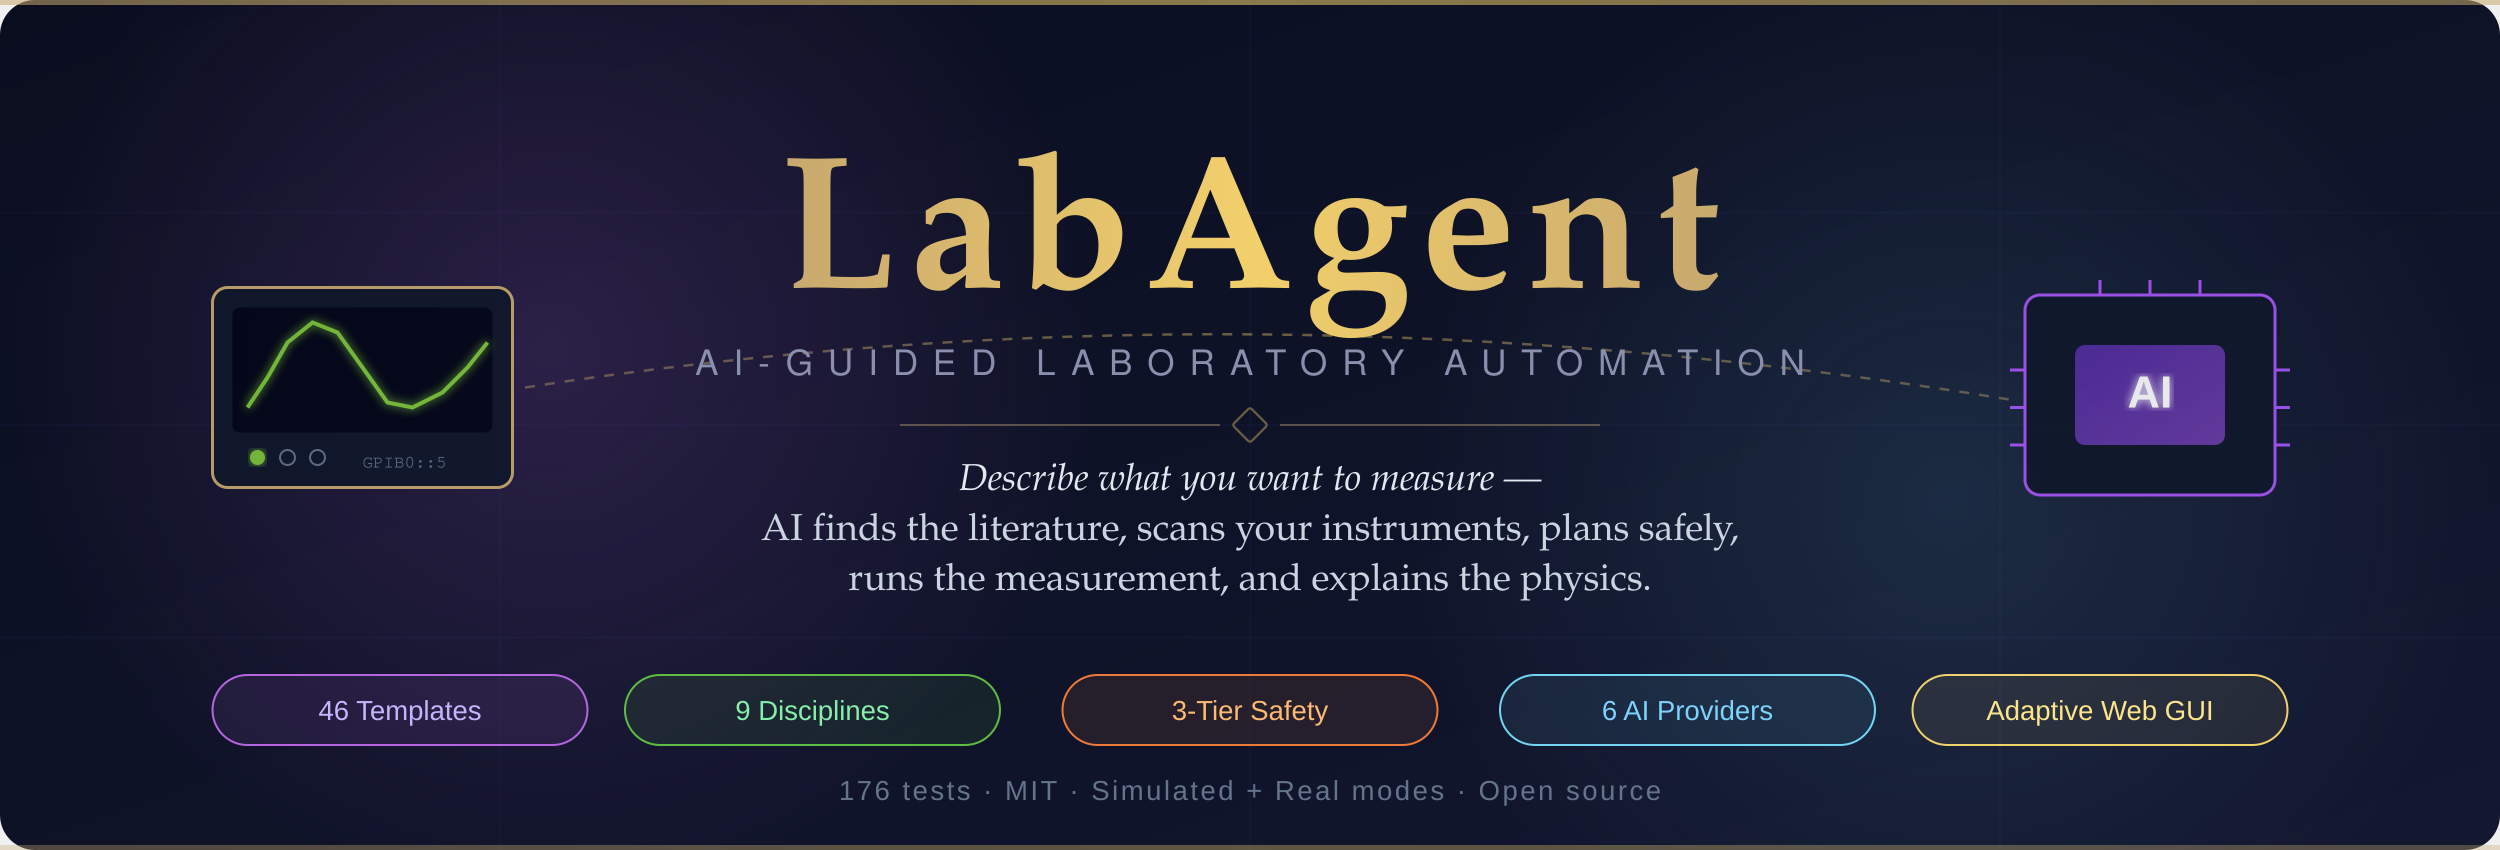
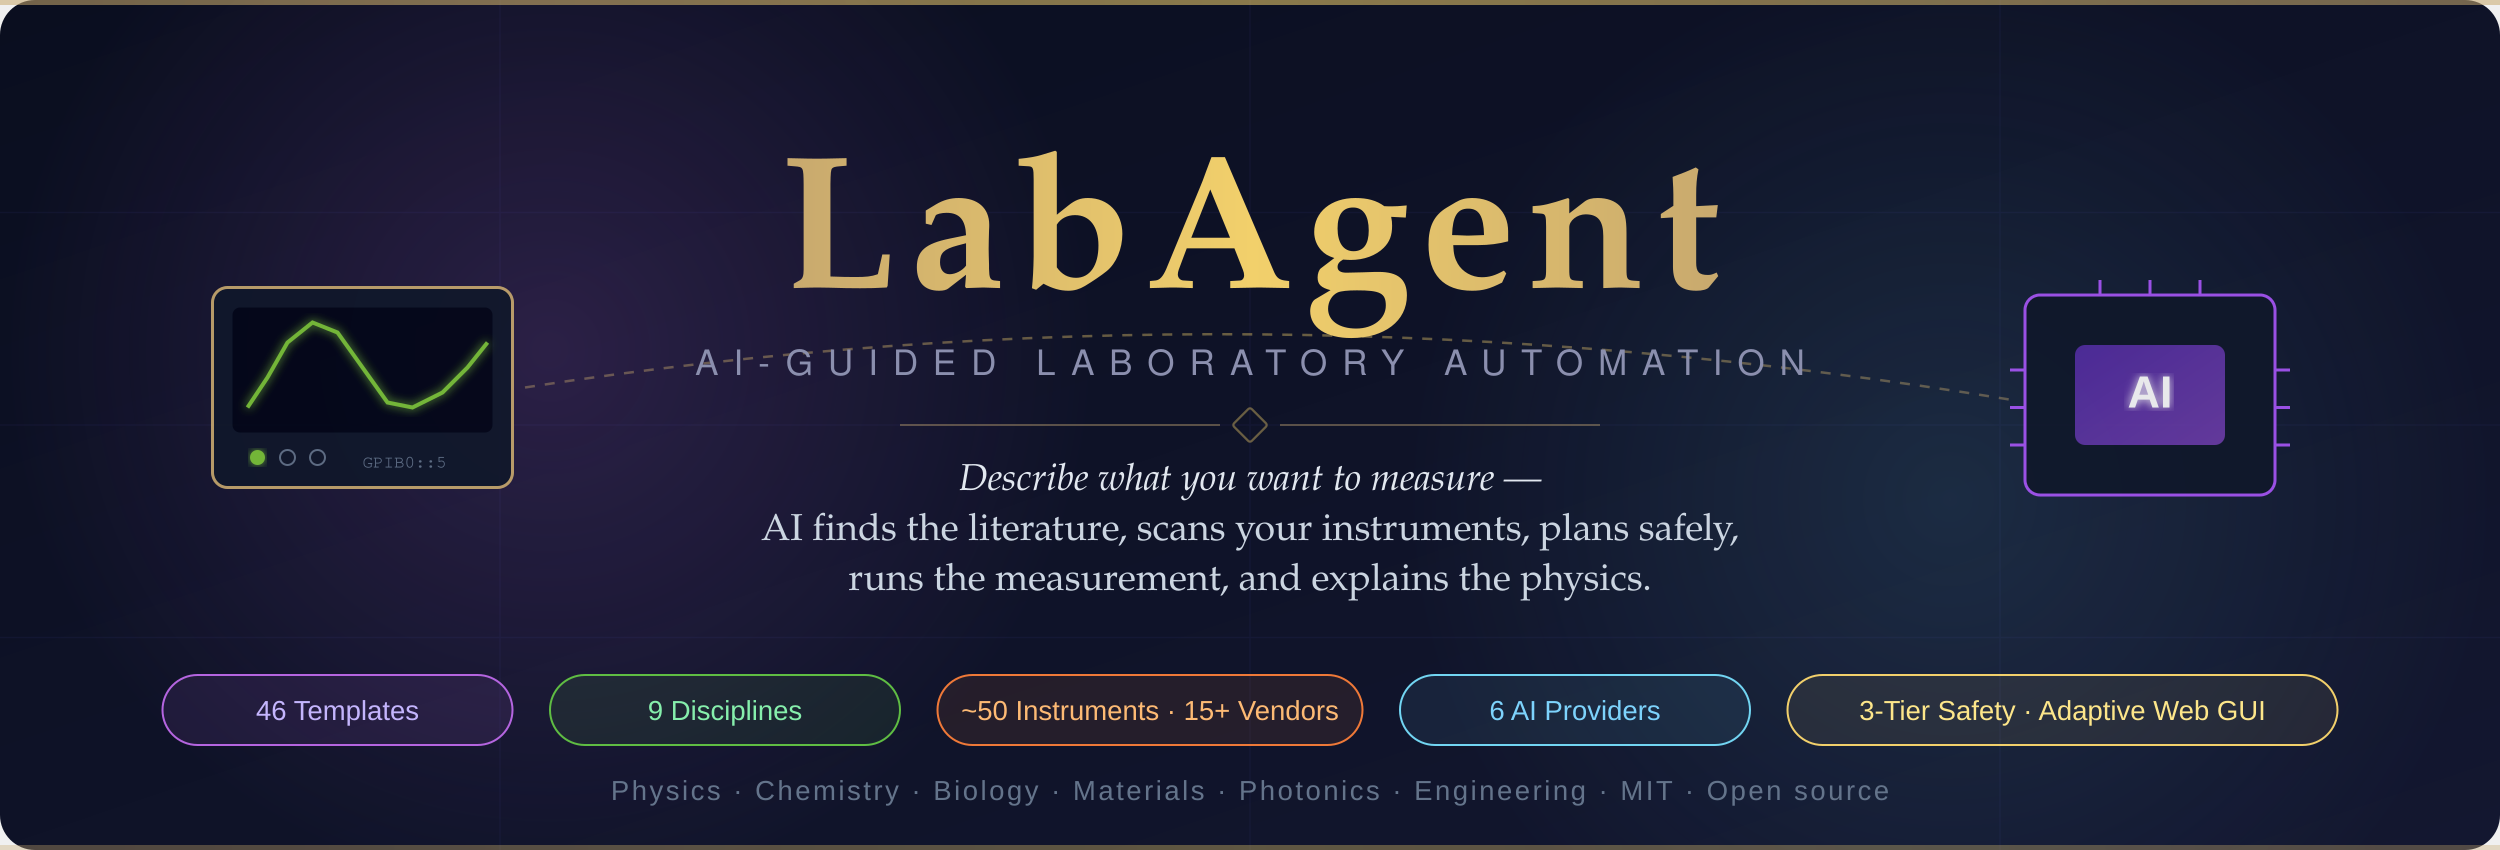
<svg xmlns="http://www.w3.org/2000/svg" viewBox="0 0 1000 340">
  <defs>
    <linearGradient id="bg" x1="0%" y1="0%" x2="100%" y2="100%">
      <stop offset="0%" style="stop-color:#0a0e1f" />
      <stop offset="100%" style="stop-color:#131730" />
    </linearGradient>
    <linearGradient id="accent" x1="0%" y1="0%" x2="100%" y2="0%">
      <stop offset="0%" style="stop-color:#c8a96e" />
      <stop offset="50%" style="stop-color:#f2d06b" />
      <stop offset="100%" style="stop-color:#c8a96e" />
    </linearGradient>
    <linearGradient id="purple" x1="0%" y1="0%" x2="100%" y2="100%">
      <stop offset="0%" style="stop-color:#7c3aed" />
      <stop offset="100%" style="stop-color:#a855f7" />
    </linearGradient>
    <radialGradient id="spot1" cx="50%" cy="50%">
      <stop offset="0%" style="stop-color:#b565e0;stop-opacity:0.18" />
      <stop offset="100%" style="stop-color:#b565e0;stop-opacity:0" />
    </radialGradient>
    <radialGradient id="spot2" cx="50%" cy="50%">
      <stop offset="0%" style="stop-color:#72d5f2;stop-opacity:0.12" />
      <stop offset="100%" style="stop-color:#72d5f2;stop-opacity:0" />
    </radialGradient>
    <filter id="glow">
      <feGaussianBlur stdDeviation="2" result="blur" />
      <feMerge>
        <feMergeNode in="blur" />
        <feMergeNode in="SourceGraphic" />
      </feMerge>
    </filter>
  </defs>
  <rect width="1000" height="340" rx="14" fill="url(#bg)" />
  <circle cx="220" cy="140" r="220" fill="url(#spot1)" />
  <circle cx="780" cy="200" r="220" fill="url(#spot2)" />
  <g opacity="0.06" stroke="#6366f1" stroke-width="0.5">
    <line x1="0" y1="85" x2="1000" y2="85" />
    <line x1="0" y1="170" x2="1000" y2="170" />
    <line x1="0" y1="255" x2="1000" y2="255" />
    <line x1="200" y1="0" x2="200" y2="340" />
    <line x1="500" y1="0" x2="500" y2="340" />
    <line x1="800" y1="0" x2="800" y2="340" />
  </g>
  <rect x="0" y="0" width="1000" height="2" fill="url(#accent)" opacity="0.55" />
  <rect x="0" y="338" width="1000" height="2" fill="url(#accent)" opacity="0.35" />
  <g transform="translate(85, 115)" opacity="0.9">
    <rect x="0" y="0" width="120" height="80" rx="6" fill="#0f172a" stroke="#c8a96e" stroke-width="1.2" />
    <rect x="8" y="8" width="104" height="50" rx="3" fill="#020617" />
    <polyline points="14,48 22,36 30,22 40,14 50,18 60,32 70,46 80,48 92,42 102,32 110,22" fill="none" stroke="#7bc639" stroke-width="1.6" filter="url(#glow)" />
    <circle cx="18" cy="68" r="3" fill="#7bc639" filter="url(#glow)" />
    <circle cx="30" cy="68" r="3" fill="none" stroke="#64748b" stroke-width="0.8" />
    <circle cx="42" cy="68" r="3" fill="none" stroke="#64748b" stroke-width="0.8" />
    <text x="60" y="72" font-family="Courier, monospace" font-size="7" fill="#64748b">GPIB0::5</text>
  </g>
  <g transform="translate(810, 118)" opacity="0.9">
    <rect x="0" y="0" width="100" height="80" rx="6" fill="#0f172a" stroke="#a855f7" stroke-width="1.2" />
    <rect x="20" y="20" width="60" height="40" rx="4" fill="url(#purple)" opacity="0.6" />
    <text x="50" y="45" text-anchor="middle" font-family="'Segoe UI', Arial" font-size="18" font-weight="700" fill="white" filter="url(#glow)">AI</text>
    <g stroke="#a855f7" stroke-width="1.2">
      <line x1="0" y1="30" x2="-6" y2="30" />
      <line x1="0" y1="45" x2="-6" y2="45" />
      <line x1="0" y1="60" x2="-6" y2="60" />
      <line x1="100" y1="30" x2="106" y2="30" />
      <line x1="100" y1="45" x2="106" y2="45" />
      <line x1="100" y1="60" x2="106" y2="60" />
      <line x1="30" y1="0" x2="30" y2="-6" />
      <line x1="50" y1="0" x2="50" y2="-6" />
      <line x1="70" y1="0" x2="70" y2="-6" />
    </g>
  </g>
  <path d="M 210 155 Q 500 110 805 160" fill="none" stroke="url(#accent)" stroke-width="1" stroke-dasharray="4 4" opacity="0.4" />
  <text x="500" y="115" text-anchor="middle" font-family="'Palatino Linotype', 'Book Antiqua', Georgia, serif" font-size="76" font-weight="700" fill="url(#accent)" letter-spacing="5">
    LabAgent
  </text>
  <text x="500" y="150" text-anchor="middle" font-family="'Segoe UI', Helvetica, sans-serif" font-size="14" fill="#8b8fae" letter-spacing="6">
    AI-GUIDED LABORATORY AUTOMATION
  </text>
  <g transform="translate(500, 170)" opacity="0.4">
    <line x1="-140" y1="0" x2="-12" y2="0" stroke="#c8a96e" stroke-width="0.8" />
    <line x1="12" y1="0" x2="140" y2="0" stroke="#c8a96e" stroke-width="0.8" />
    <rect x="-5" y="-5" width="10" height="10" rx="1" transform="rotate(45 0 0)" fill="none" stroke="#f2d06b" stroke-width="0.9" />
  </g>
  <text x="500" y="196" text-anchor="middle" font-family="'Palatino Linotype', Georgia, serif" font-size="15" fill="#e2e8f0">
    <tspan font-style="italic">Describe what you want to measure —</tspan>
  </text>
  <text x="500" y="216" text-anchor="middle" font-family="'Palatino Linotype', Georgia, serif" font-size="15" fill="#cbd5e1">
    AI finds the literature, scans your instruments, plans safely,
  </text>
  <text x="500" y="236" text-anchor="middle" font-family="'Palatino Linotype', Georgia, serif" font-size="15" fill="#cbd5e1">
    runs the measurement, and explains the physics.
  </text>
  <g transform="translate(0, 270)">
-     <g transform="translate(85, 0)">
-       <rect x="0" y="0" width="150" height="28" rx="14" fill="rgba(181,101,224,0.10)" stroke="#b565e0" stroke-width="0.8" />
-       <text x="75" y="18" text-anchor="middle" font-family="'Segoe UI', Arial" font-size="11" fill="#c4b5fd">46 Templates</text>
+     <g transform="translate(65, 0)">
+       <rect x="0" y="0" width="140" height="28" rx="14" fill="rgba(181,101,224,0.10)" stroke="#b565e0" stroke-width="0.8" />
+       <text x="70" y="18" text-anchor="middle" font-family="'Segoe UI', Arial" font-size="11" fill="#c4b5fd">46 Templates</text>
    </g>
-     <g transform="translate(250, 0)">
-       <rect x="0" y="0" width="150" height="28" rx="14" fill="rgba(95,189,67,0.10)" stroke="#5fbd43" stroke-width="0.8" />
-       <text x="75" y="18" text-anchor="middle" font-family="'Segoe UI', Arial" font-size="11" fill="#86efac">9 Disciplines</text>
+     <g transform="translate(220, 0)">
+       <rect x="0" y="0" width="140" height="28" rx="14" fill="rgba(95,189,67,0.10)" stroke="#5fbd43" stroke-width="0.8" />
+       <text x="70" y="18" text-anchor="middle" font-family="'Segoe UI', Arial" font-size="11" fill="#86efac">9 Disciplines</text>
    </g>
-     <g transform="translate(425, 0)">
-       <rect x="0" y="0" width="150" height="28" rx="14" fill="rgba(239,121,56,0.10)" stroke="#ef7938" stroke-width="0.8" />
-       <text x="75" y="18" text-anchor="middle" font-family="'Segoe UI', Arial" font-size="11" fill="#fdba74">3-Tier Safety</text>
+     <g transform="translate(375, 0)">
+       <rect x="0" y="0" width="170" height="28" rx="14" fill="rgba(239,121,56,0.10)" stroke="#ef7938" stroke-width="0.8" />
+       <text x="85" y="18" text-anchor="middle" font-family="'Segoe UI', Arial" font-size="11" fill="#fdba74">~50 Instruments · 15+ Vendors</text>
    </g>
-     <g transform="translate(600, 0)">
-       <rect x="0" y="0" width="150" height="28" rx="14" fill="rgba(114,213,242,0.08)" stroke="#72d5f2" stroke-width="0.8" />
-       <text x="75" y="18" text-anchor="middle" font-family="'Segoe UI', Arial" font-size="11" fill="#7dd3fc">6 AI Providers</text>
+     <g transform="translate(560, 0)">
+       <rect x="0" y="0" width="140" height="28" rx="14" fill="rgba(114,213,242,0.08)" stroke="#72d5f2" stroke-width="0.8" />
+       <text x="70" y="18" text-anchor="middle" font-family="'Segoe UI', Arial" font-size="11" fill="#7dd3fc">6 AI Providers</text>
    </g>
-     <g transform="translate(765, 0)">
-       <rect x="0" y="0" width="150" height="28" rx="14" fill="rgba(242,208,107,0.08)" stroke="#f2d06b" stroke-width="0.8" />
-       <text x="75" y="18" text-anchor="middle" font-family="'Segoe UI', Arial" font-size="11" fill="#fde68a">Adaptive Web GUI</text>
+     <g transform="translate(715, 0)">
+       <rect x="0" y="0" width="220" height="28" rx="14" fill="rgba(242,208,107,0.08)" stroke="#f2d06b" stroke-width="0.8" />
+       <text x="110" y="18" text-anchor="middle" font-family="'Segoe UI', Arial" font-size="11" fill="#fde68a">3-Tier Safety · Adaptive Web GUI</text>
    </g>
  </g>
  <text x="500" y="320" text-anchor="middle" font-family="'Segoe UI', Arial" font-size="11" fill="#64748b" letter-spacing="1">
-     176 tests · MIT · Simulated + Real modes · Open source
+     Physics · Chemistry · Biology · Materials · Photonics · Engineering  ·  MIT  ·  Open source
  </text>
</svg>
